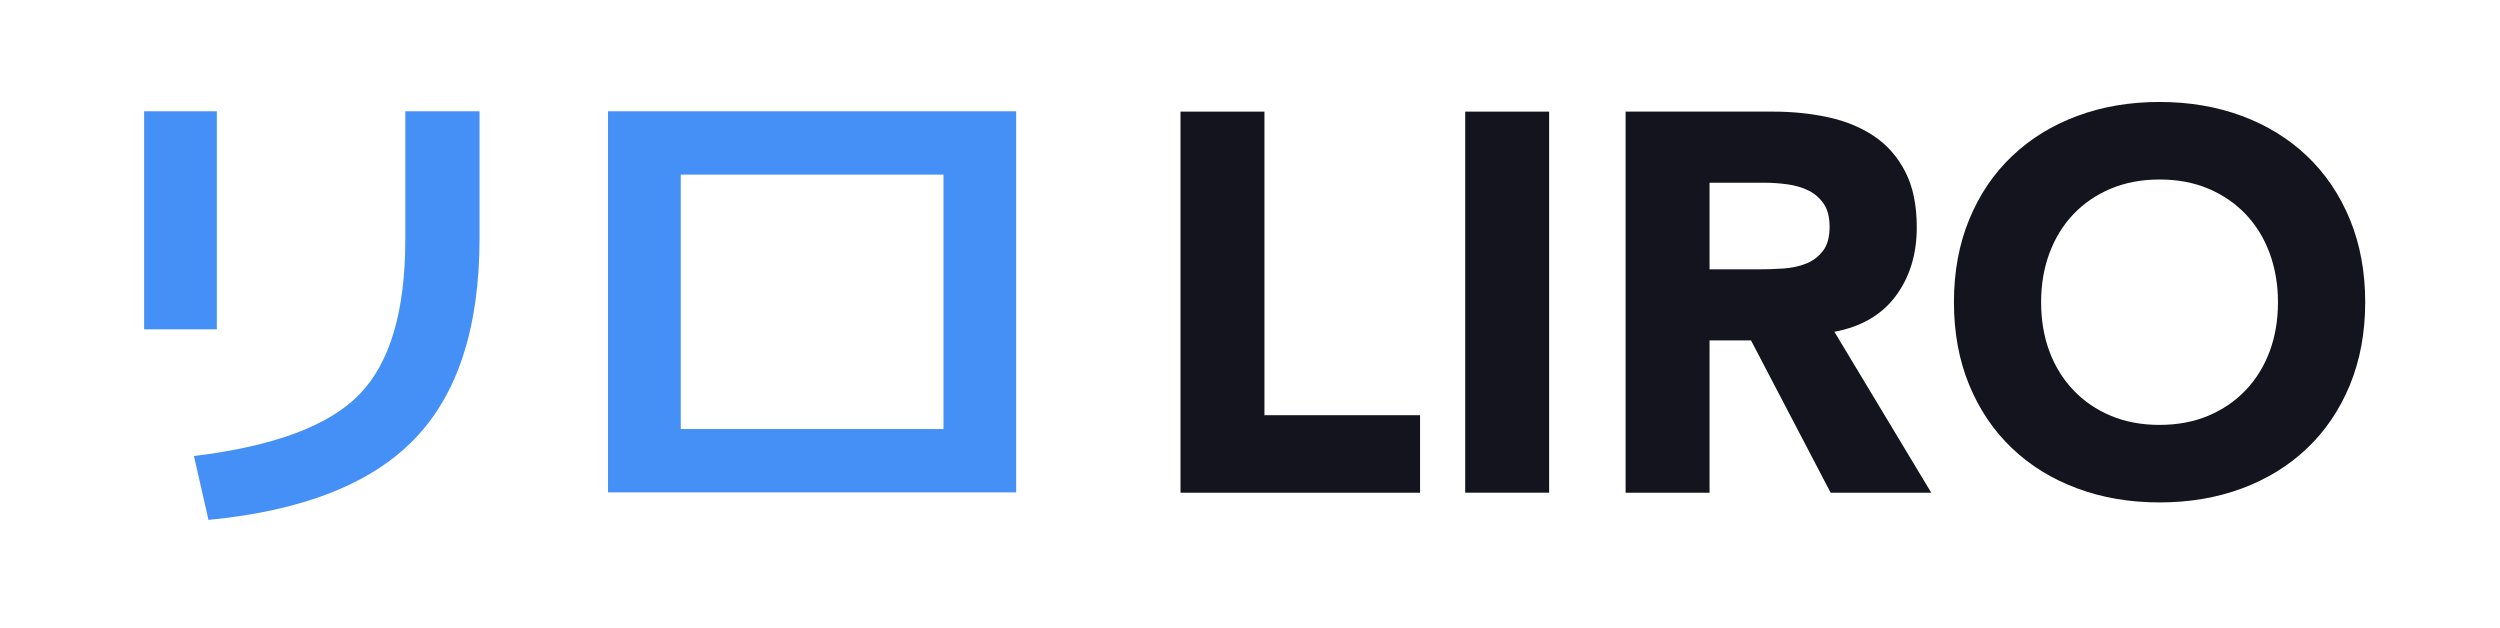
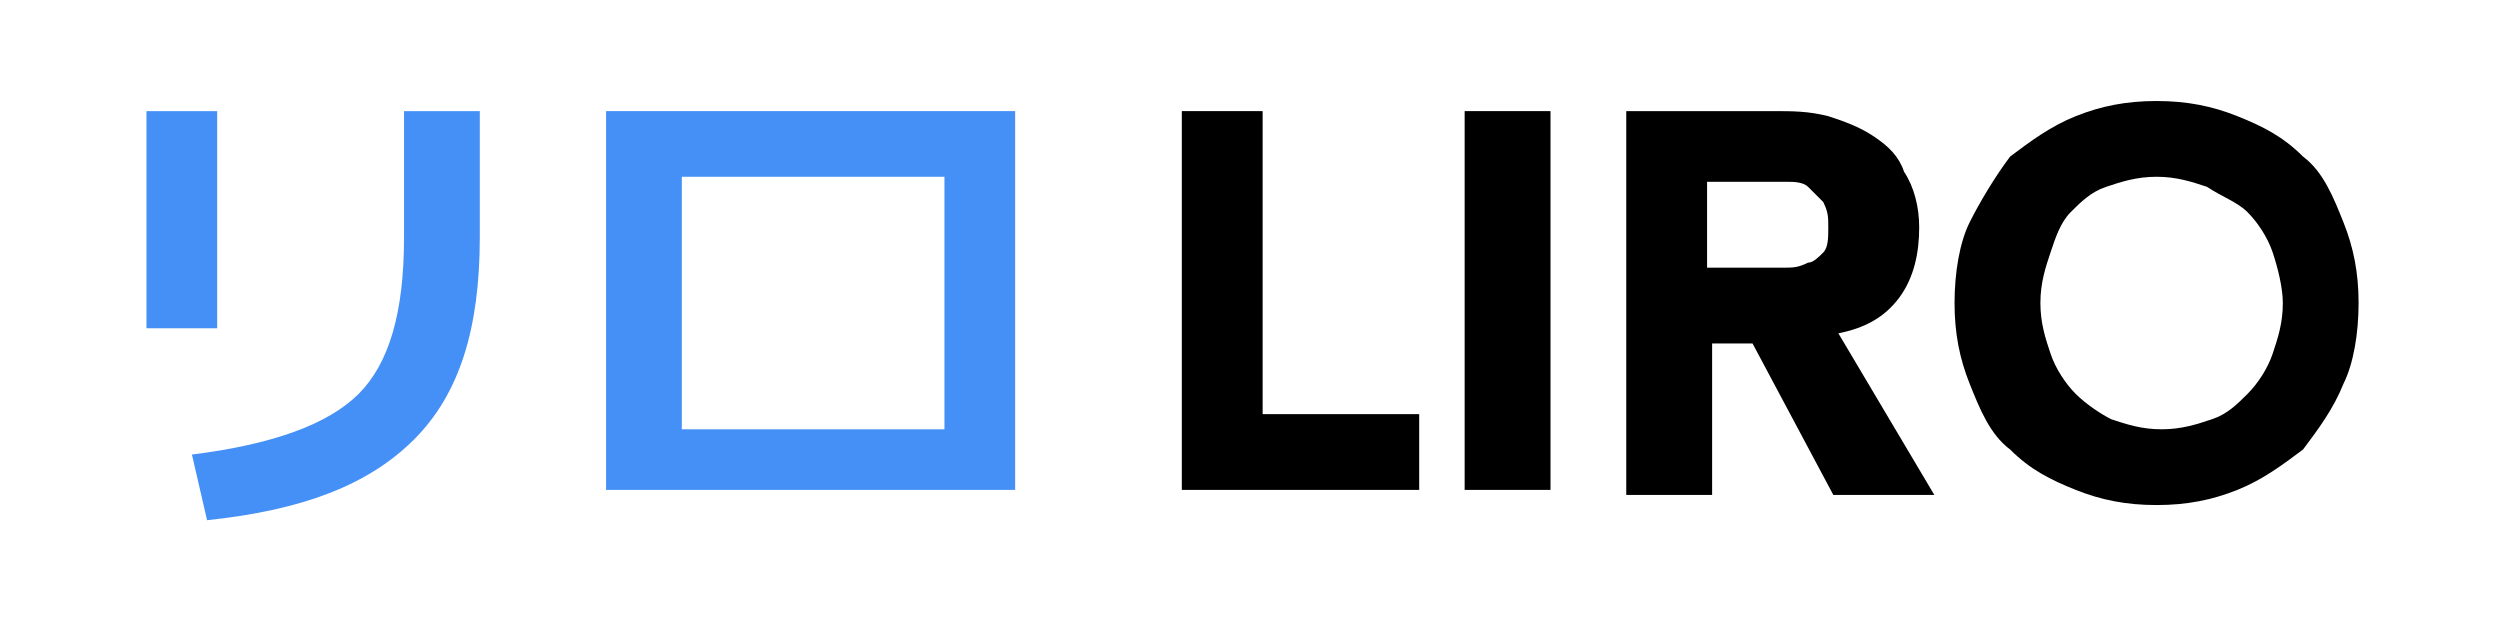
- <svg xmlns="http://www.w3.org/2000/svg" version="1.1" id="Ebene_1" x="0px" y="0px" width="49.5px" height="12.417px" viewBox="0 0 49.5 12.417" style="enable-background:new 0 0 49.5 12.417;" xml:space="preserve">
+ <svg xmlns="http://www.w3.org/2000/svg" version="1.1" id="Ebene_1" x="0px" y="0px" width="49.5px" height="12.4px" viewBox="0 0 49.5 12.4" style="enable-background:new 0 0 49.5 12.4;" xml:space="preserve">
  <style type="text/css">
- 	.st0{fill:#13141D;}
- 	.st1{fill:#4590F6;}
+ 	.st0{fill:#4590F6;}
</style>
  <g>
-     <path class="st0" d="M23.373,2.21h1.663v6.011h3.081v1.535h-4.743V2.21z" />
-     <path class="st0" d="M29.011,2.21h1.662v7.545h-1.662V2.21z" />
-     <path class="st0" d="M32.187,2.21h2.92c0.384,0,0.748,0.037,1.093,0.112   c0.344,0.075,0.646,0.199,0.905,0.373c0.26,0.174,0.466,0.409,0.618,0.703   c0.153,0.295,0.229,0.663,0.229,1.104c0,0.533-0.139,0.985-0.416,1.358   s-0.682,0.609-1.215,0.709l1.918,3.187h-1.992l-1.577-3.016h-0.821v3.016h-1.662   V2.21z M33.849,5.333h0.98c0.149,0,0.308-0.005,0.475-0.016   s0.317-0.042,0.453-0.096c0.135-0.053,0.246-0.137,0.335-0.25   s0.134-0.273,0.134-0.479c0-0.192-0.039-0.345-0.117-0.458   c-0.078-0.113-0.178-0.201-0.299-0.261c-0.121-0.06-0.259-0.101-0.415-0.123   c-0.156-0.021-0.31-0.032-0.459-0.032h-1.087V5.333z" />
-     <path class="st0" d="M38.688,5.983c0-0.604,0.102-1.151,0.304-1.641   s0.485-0.908,0.848-1.252c0.362-0.345,0.792-0.609,1.289-0.794   C41.625,2.111,42.169,2.019,42.759,2.019s1.133,0.092,1.631,0.277   c0.497,0.185,0.927,0.45,1.289,0.794c0.362,0.344,0.645,0.762,0.848,1.252   c0.202,0.49,0.304,1.038,0.304,1.641c0,0.604-0.102,1.151-0.304,1.642   c-0.203,0.49-0.485,0.908-0.848,1.252c-0.362,0.345-0.792,0.609-1.289,0.794   c-0.498,0.185-1.041,0.277-1.631,0.277S41.625,9.855,41.128,9.67   c-0.497-0.185-0.927-0.449-1.289-0.794c-0.362-0.344-0.646-0.762-0.848-1.252   S38.688,6.587,38.688,5.983z M40.414,5.983c0,0.355,0.055,0.681,0.165,0.976   s0.269,0.55,0.475,0.767s0.453,0.386,0.74,0.506   c0.288,0.121,0.609,0.181,0.965,0.181s0.677-0.061,0.965-0.181   c0.287-0.121,0.534-0.29,0.74-0.506s0.364-0.472,0.475-0.767   c0.109-0.295,0.165-0.62,0.165-0.976c0-0.348-0.056-0.671-0.165-0.97   c-0.11-0.298-0.269-0.556-0.475-0.772s-0.453-0.385-0.74-0.506   c-0.288-0.121-0.609-0.181-0.965-0.181s-0.677,0.061-0.965,0.181   c-0.287,0.121-0.534,0.29-0.74,0.506s-0.364,0.474-0.475,0.772   S40.414,5.635,40.414,5.983z" />
+     <path d="M23.4,2.2H25v6h3.1v1.5h-4.7V2.2z" />
+     <path d="M29,2.2h1.7v7.5H29V2.2z" />
+     <path d="M32.2,2.2h2.9c0.4,0,0.7,0,1.1,0.1c0.3,0.1,0.6,0.2,0.9,0.4c0.3,0.2,0.5,0.4,0.6,0.7C37.9,3.7,38,4.1,38,4.5   c0,0.5-0.1,1-0.4,1.4s-0.7,0.6-1.2,0.7l1.9,3.2h-2l-1.6-3h-0.8v3h-1.7V2.2z M33.8,5.3h1c0.1,0,0.3,0,0.5,0s0.3,0,0.5-0.1   C35.9,5.2,36,5.1,36.1,5s0.1-0.3,0.1-0.5c0-0.2,0-0.3-0.1-0.5c-0.1-0.1-0.2-0.2-0.3-0.3c-0.1-0.1-0.3-0.1-0.4-0.1   c-0.2,0-0.3,0-0.5,0h-1.1V5.3z" />
+     <path d="M38.7,6c0-0.6,0.1-1.2,0.3-1.6s0.5-0.9,0.8-1.3c0.4-0.3,0.8-0.6,1.3-0.8c0.5-0.2,1-0.3,1.6-0.3s1.1,0.1,1.6,0.3   c0.5,0.2,0.9,0.4,1.3,0.8c0.4,0.3,0.6,0.8,0.8,1.3c0.2,0.5,0.3,1,0.3,1.6c0,0.6-0.1,1.2-0.3,1.6c-0.2,0.5-0.5,0.9-0.8,1.3   c-0.4,0.3-0.8,0.6-1.3,0.8c-0.5,0.2-1,0.3-1.6,0.3s-1.1-0.1-1.6-0.3c-0.5-0.2-0.9-0.4-1.3-0.8c-0.4-0.3-0.6-0.8-0.8-1.3   S38.7,6.6,38.7,6z M40.4,6c0,0.4,0.1,0.7,0.2,1s0.3,0.6,0.5,0.8s0.5,0.4,0.7,0.5c0.3,0.1,0.6,0.2,1,0.2s0.7-0.1,1-0.2   c0.3-0.1,0.5-0.3,0.7-0.5s0.4-0.5,0.5-0.8c0.1-0.3,0.2-0.6,0.2-1c0-0.3-0.1-0.7-0.2-1c-0.1-0.3-0.3-0.6-0.5-0.8S44,3.9,43.7,3.7   c-0.3-0.1-0.6-0.2-1-0.2s-0.7,0.1-1,0.2c-0.3,0.1-0.5,0.3-0.7,0.5S40.7,4.7,40.6,5S40.4,5.6,40.4,6z" />
  </g>
  <g>
-     <path class="st1" d="M2.854,6.521V2.203h1.439v4.318H2.854z M8.025,2.203h1.47V4.711   c0,1.769-0.43,3.096-1.29,3.984c-0.86,0.888-2.219,1.42-4.077,1.599   l-0.288-1.265c1.583-0.192,2.677-0.6,3.28-1.224   c0.603-0.623,0.905-1.645,0.905-3.063V2.203z" />
-     <path class="st1" d="M13.479,9.749h-1.44v-7.546h8.081v7.546H13.479z M13.479,8.495h5.202   V3.457h-5.202V8.495z" />
+     <path class="st0" d="M2.9,6.5V2.2h1.4v4.3H2.9z M8,2.2h1.5v2.5c0,1.8-0.4,3.1-1.3,4C7.3,9.6,6,10.1,4.1,10.3L3.8,9   c1.6-0.2,2.7-0.6,3.3-1.2C7.7,7.2,8,6.2,8,4.7V2.2z" />
+     <path class="st0" d="M13.5,9.7H12V2.2h8.1v7.5H13.5z M13.5,8.5h5.2v-5h-5.2V8.5z" />
  </g>
</svg>
